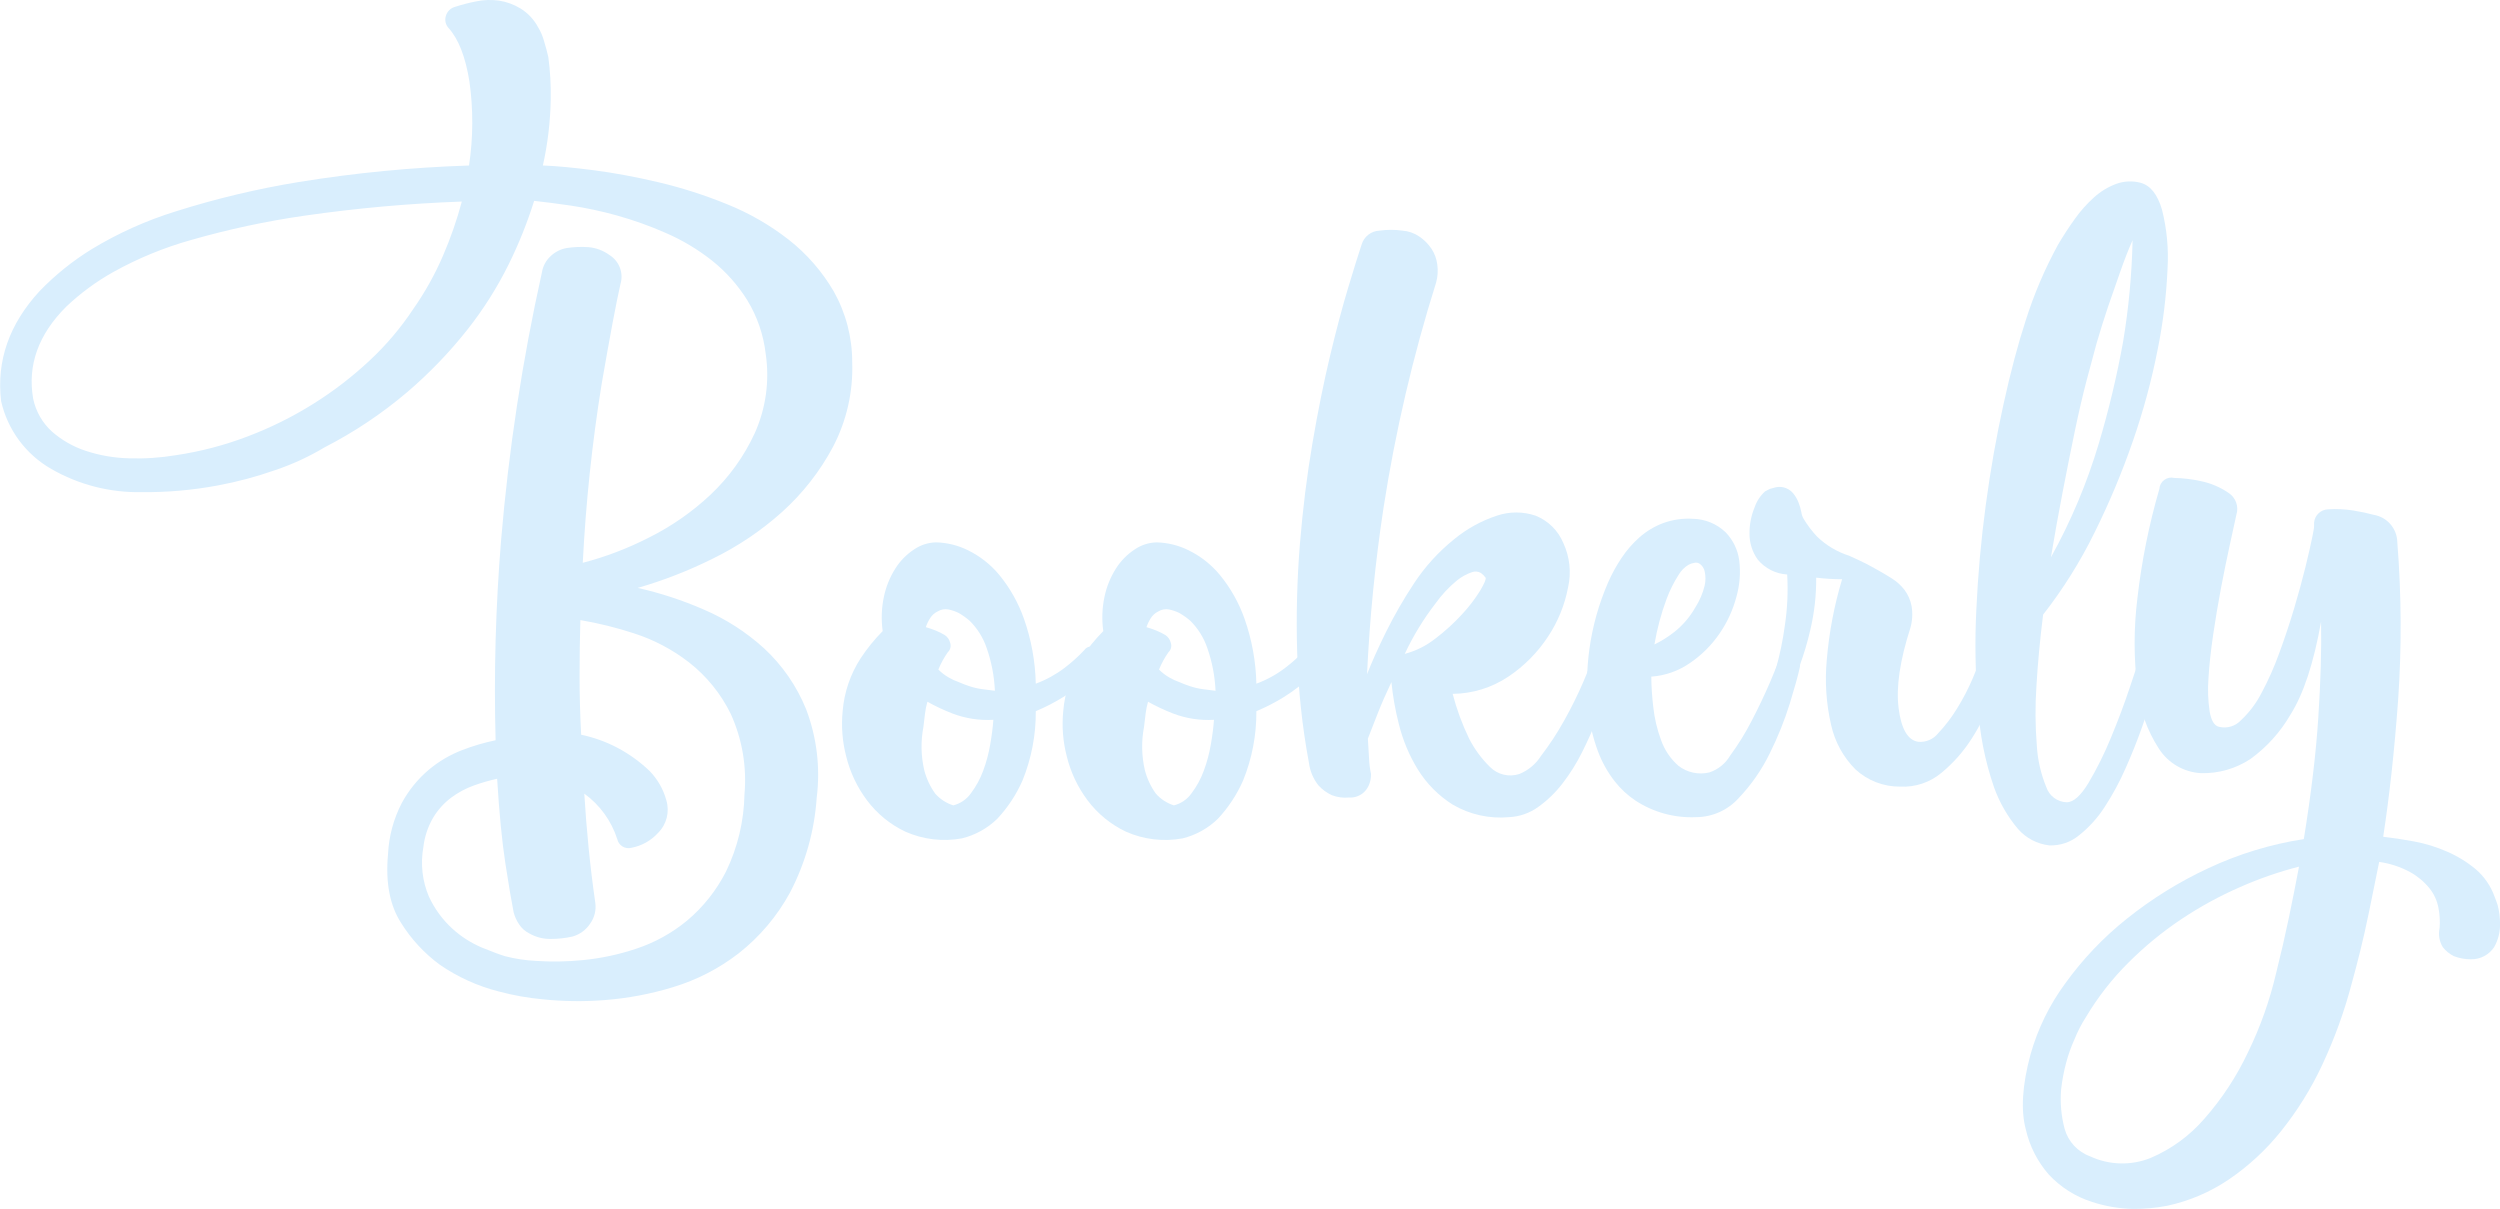
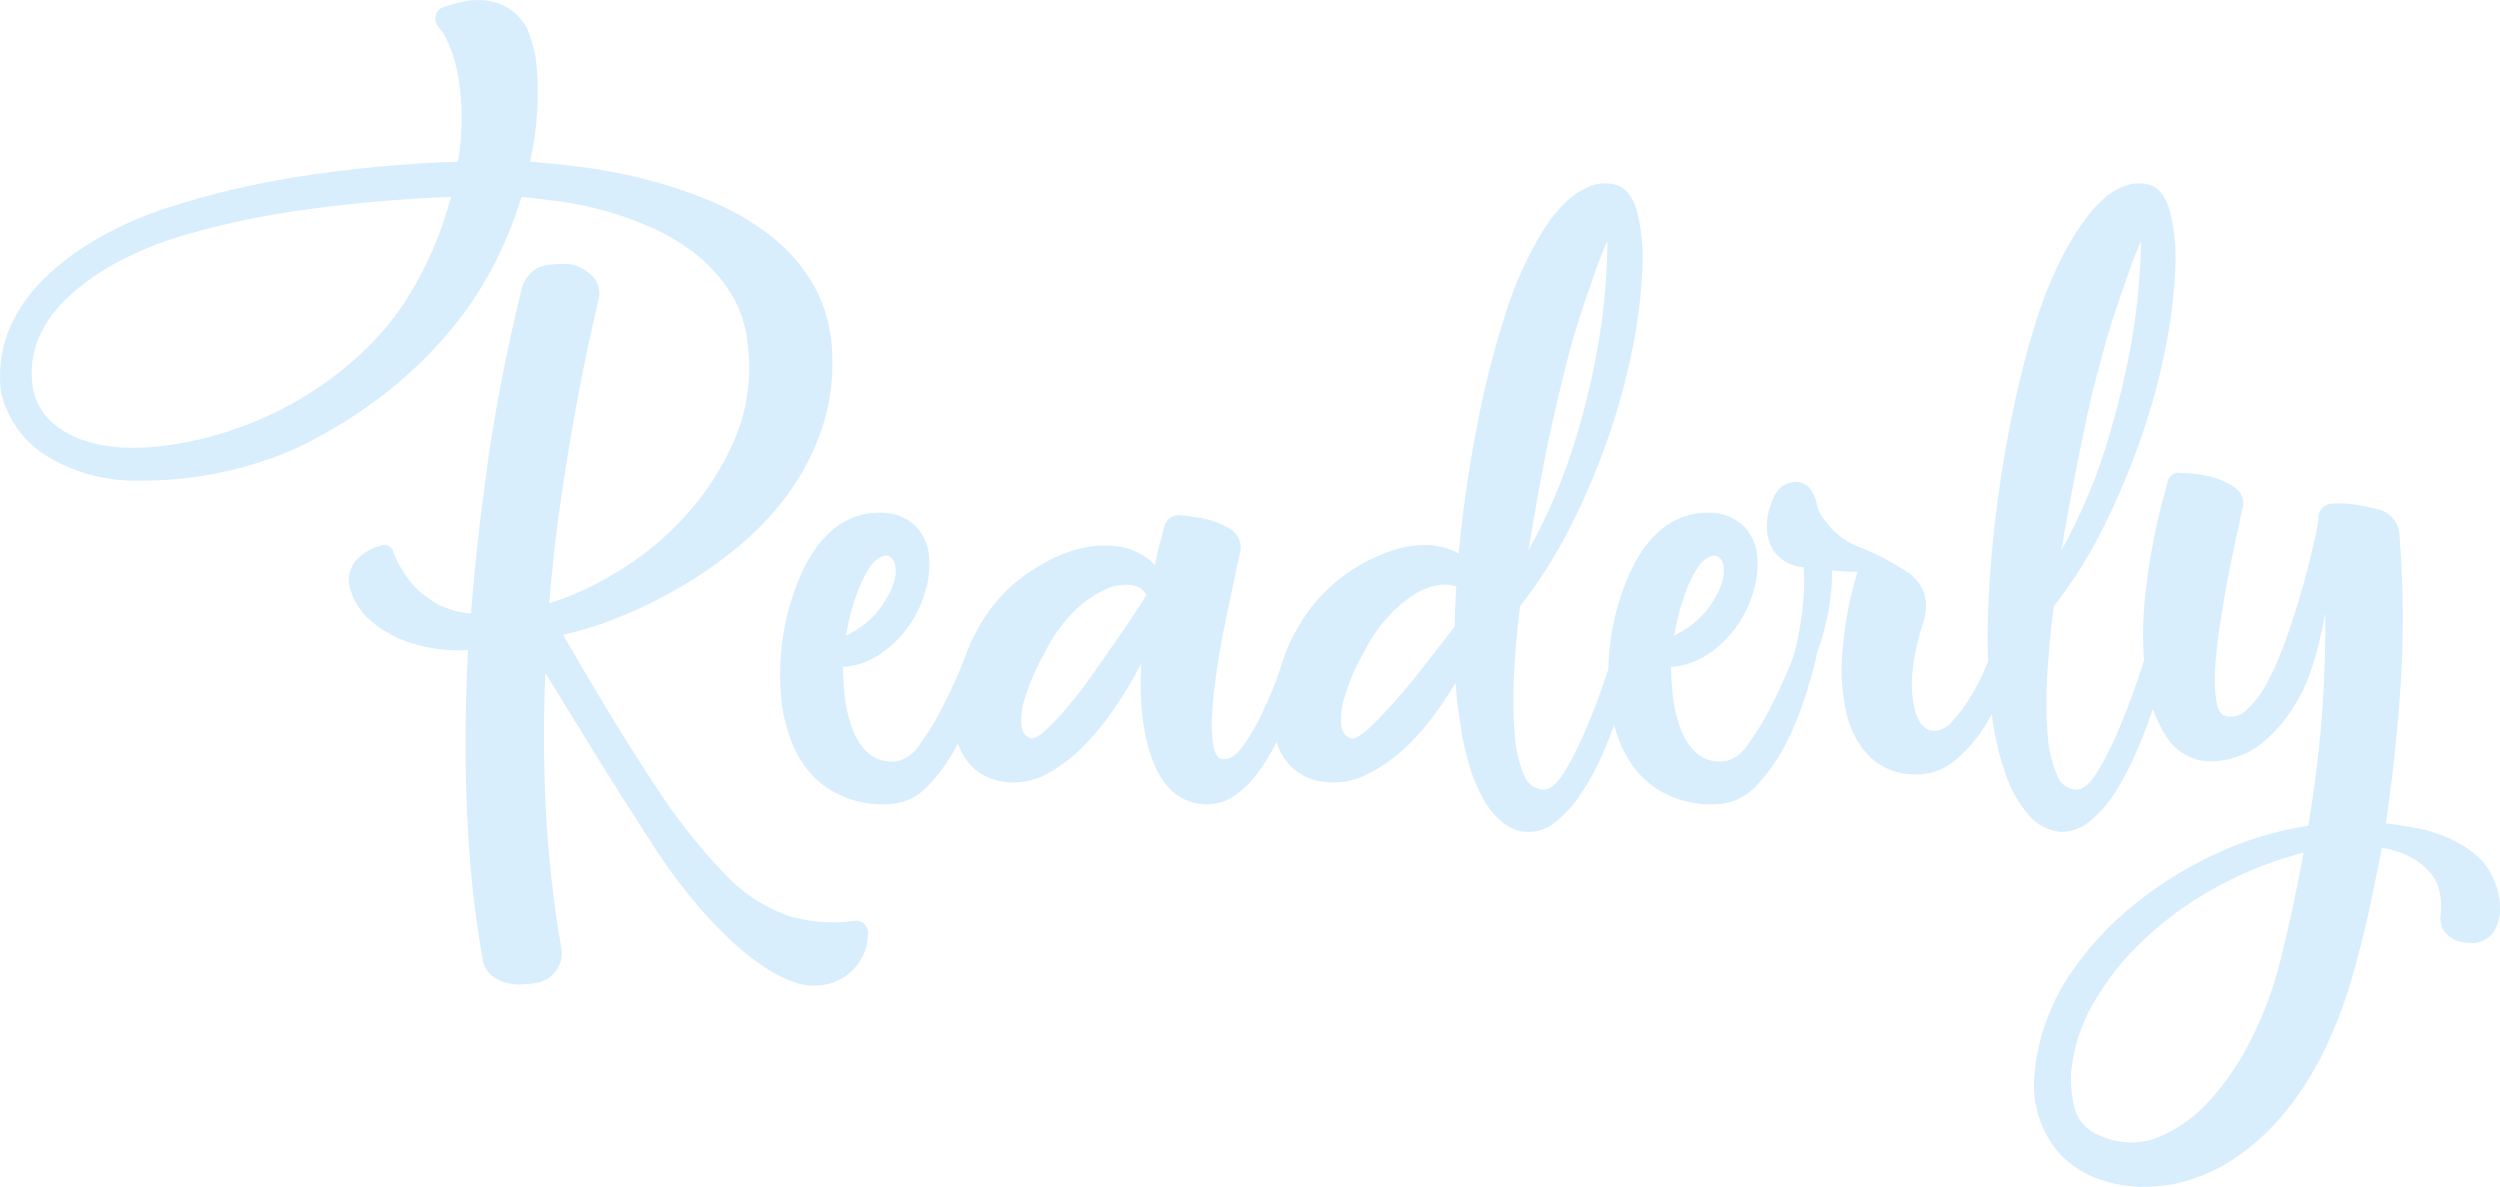
- <svg xmlns="http://www.w3.org/2000/svg" width="313.596" height="151.649" viewBox="0 0 313.596 151.649">
-   <g fill="#d9eefd">
-     <path d="M79.992 73.746a45.9 45.9 0 0 1 8.273 2.709 27.074 27.074 0 0 1 7.583 4.874 21.328 21.328 0 0 1 5.269 7.634 23.094 23.094 0 0 1 1.331 11.08 30.084 30.084 0 0 1-3.349 11.916 24.725 24.725 0 0 1-6.451 7.633 25.479 25.479 0 0 1-8.224 4.235 39.7 39.7 0 0 1-8.617 1.625 42.955 42.955 0 0 1-7.731-.1 32.858 32.858 0 0 1-5.515-.985 22.988 22.988 0 0 1-7.386-3.349 18.93 18.93 0 0 1-4.876-5.269q-2.117-3.3-1.625-8.617a15.5 15.5 0 0 1 1.724-6.4 14.472 14.472 0 0 1 3.4-4.185 14.772 14.772 0 0 1 4.185-2.461 26.9 26.9 0 0 1 4.185-1.231 230.221 230.221 0 0 1 .69-25.114 251.827 251.827 0 0 1 5.122-33.584 3.5 3.5 0 0 1 1.083-2.019 3.893 3.893 0 0 1 2.069-1.033 12.632 12.632 0 0 1 2.708-.1 5.26 5.26 0 0 1 2.611.985 3.205 3.205 0 0 1 1.378 3.644q-.789 3.45-2.363 12.557a205.3 205.3 0 0 0-2.364 22.406 40.671 40.671 0 0 0 8.273-3.152 32.365 32.365 0 0 0 7.781-5.417 24.958 24.958 0 0 0 5.515-7.682 17.858 17.858 0 0 0 1.379-9.947 16.511 16.511 0 0 0-2.315-6.746 19.6 19.6 0 0 0-4.431-4.973 26.126 26.126 0 0 0-5.763-3.447 45.889 45.889 0 0 0-6.2-2.216 48.274 48.274 0 0 0-5.76-1.23q-2.711-.393-4.58-.591a55.526 55.526 0 0 1-3.2 7.977 46.461 46.461 0 0 1-5.17 8.174 55.968 55.968 0 0 1-7.535 7.829 54.408 54.408 0 0 1-10.39 6.943 31.692 31.692 0 0 1-6.2 2.856 48.216 48.216 0 0 1-7.191 1.921 49.4 49.4 0 0 1-9.552.838 21.857 21.857 0 0 1-11.326-2.906 13.139 13.139 0 0 1-6.3-8.519q-.887-7.583 4.825-13.788a33.379 33.379 0 0 1 6.55-5.27 47.3 47.3 0 0 1 10.538-4.737 110.081 110.081 0 0 1 15.462-3.687 166.63 166.63 0 0 1 21.323-2.065 36.566 36.566 0 0 0 .049-10.538q-.738-4.627-2.609-6.7a1.549 1.549 0 0 1-.345-1.527A1.638 1.638 0 0 1 57.063.865a22.337 22.337 0 0 1 2.659-.69 8.412 8.412 0 0 1 2.856-.1 7.348 7.348 0 0 1 2.708.985 6.182 6.182 0 0 1 2.216 2.364 6.8 6.8 0 0 1 .739 1.723q.343 1.132.542 2.019a35.173 35.173 0 0 1 .3 5.317 41.353 41.353 0 0 1-.985 8.274q2.56.1 6.4.6t8.126 1.511a58.206 58.206 0 0 1 8.568 2.745 31.813 31.813 0 0 1 7.732 4.446 22.915 22.915 0 0 1 5.663 6.5 18.067 18.067 0 0 1 2.313 8.913 21.258 21.258 0 0 1-2.413 10.588 29.91 29.91 0 0 1-6.4 8.174 37.908 37.908 0 0 1-8.716 5.86 55.873 55.873 0 0 1-9.379 3.652zM51.825 38.783a37.635 37.635 0 0 0 3.742-6.7 49.328 49.328 0 0 0 2.364-6.8 184.444 184.444 0 0 0-19.747 1.773 106.706 106.706 0 0 0-14.231 3.054 45.081 45.081 0 0 0-9.7 3.988 29.534 29.534 0 0 0-5.958 4.383q-5.221 5.221-4.137 11.523a7.673 7.673 0 0 0 2.364 4.136 12.163 12.163 0 0 0 4.235 2.413 18.634 18.634 0 0 0 5.417.936 29.777 29.777 0 0 0 5.91-.393 42.769 42.769 0 0 0 9.011-2.364 46.751 46.751 0 0 0 8.224-4.087 46.02 46.02 0 0 0 7.042-5.417 35.926 35.926 0 0 0 5.464-6.445zm41.561 60.864a20.082 20.082 0 0 0-1.723-10.1 18.575 18.575 0 0 0-5.22-6.45 22.522 22.522 0 0 0-6.894-3.644 47.11 47.11 0 0 0-6.749-1.67q-.1 3.45-.1 7.042t.2 7.338a17.507 17.507 0 0 1 4.53 1.625 18.051 18.051 0 0 1 4.037 2.906 8.427 8.427 0 0 1 2.118 3.694 4.1 4.1 0 0 1-1.034 4.086 6.013 6.013 0 0 1-3.348 1.872 1.438 1.438 0 0 1-1.773-1.084 11.36 11.36 0 0 0-4.137-5.712q.2 3.347.542 6.8t.838 6.894a3.614 3.614 0 0 1-.641 2.609 3.92 3.92 0 0 1-2.216 1.625 12.259 12.259 0 0 1-2.758.3 5.189 5.189 0 0 1-2.659-.69 3.268 3.268 0 0 1-1.28-1.133 4.842 4.842 0 0 1-.69-1.526q-.395-1.973-1.033-6.106T62.36 97.686a23.564 23.564 0 0 0-2.9.837 10.86 10.86 0 0 0-2.856 1.527 8.766 8.766 0 0 0-2.266 2.511 9.417 9.417 0 0 0-1.23 3.693 10.926 10.926 0 0 0 .689 6.206 12.646 12.646 0 0 0 2.954 4.037 13.049 13.049 0 0 0 3.694 2.364q1.92.786 2.906 1.083a19.351 19.351 0 0 0 3.89.591 35.627 35.627 0 0 0 5.86-.1 30.233 30.233 0 0 0 6.7-1.428 19.789 19.789 0 0 0 6.353-3.5 19.671 19.671 0 0 0 4.925-6.2 23.232 23.232 0 0 0 2.306-9.659zM137.803 81.625a2.655 2.655 0 0 1 .2.985 2.813 2.813 0 0 1-1.083 2.068 21.483 21.483 0 0 1-3.546 2.758 24.438 24.438 0 0 1-3.447 1.773 22.644 22.644 0 0 1-1.674 8.717 17.208 17.208 0 0 1-3.151 4.776 9.646 9.646 0 0 1-4.433 2.462 12.12 12.12 0 0 1-7.091-.837 12.927 12.927 0 0 1-4.825-3.939 15.232 15.232 0 0 1-2.609-5.516 16.165 16.165 0 0 1-.443-5.663 14.342 14.342 0 0 1 2.265-6.647 22.425 22.425 0 0 1 2.757-3.4 12.4 12.4 0 0 1 .148-4.284 10.705 10.705 0 0 1 1.428-3.546 7.892 7.892 0 0 1 2.364-2.413 5.058 5.058 0 0 1 2.758-.886 9.512 9.512 0 0 1 3.989.985 11.858 11.858 0 0 1 3.939 3.1 18.259 18.259 0 0 1 3.1 5.515 26.285 26.285 0 0 1 1.478 8.126 13.975 13.975 0 0 0 3.594-1.969 19.632 19.632 0 0 0 2.512-2.266.951.951 0 0 1 .59-.395 1.03 1.03 0 0 1 1.18.496zm-18.221 19.4a3.866 3.866 0 0 0 2.216-1.527 10.981 10.981 0 0 0 1.527-2.806 18.06 18.06 0 0 0 .885-3.3q.3-1.722.395-3.1a12.372 12.372 0 0 1-5.122-.788 24.99 24.99 0 0 1-3.151-1.478 9.626 9.626 0 0 0-.3 1.478 165.35 165.35 0 0 0-.2 1.674 13.114 13.114 0 0 0 .1 5.417 8.844 8.844 0 0 0 1.379 2.954 5.044 5.044 0 0 0 2.271 1.478zm-1.97-24.326a2.308 2.308 0 0 0-.935.837 5.078 5.078 0 0 0-.543 1.133 11.874 11.874 0 0 1 1.281.443 8.528 8.528 0 0 1 1.083.542 1.6 1.6 0 0 1 .69.985 1.126 1.126 0 0 1-.3 1.182 10.757 10.757 0 0 0-1.181 2.167 6.041 6.041 0 0 0 1.281.985 7.186 7.186 0 0 0 1.28.591q.688.3 1.281.492a8.613 8.613 0 0 0 1.673.393l1.576.2a18.675 18.675 0 0 0-1.033-5.368 8.778 8.778 0 0 0-2.118-3.4 9.008 9.008 0 0 0-1.379-.985 5.372 5.372 0 0 0-1.28-.443 1.9 1.9 0 0 0-1.375.248z" />
-     <path d="M165.477 81.625a2.655 2.655 0 0 1 .2.985 2.813 2.813 0 0 1-1.088 2.07 21.483 21.483 0 0 1-3.545 2.758 24.44 24.44 0 0 1-3.447 1.773 22.646 22.646 0 0 1-1.674 8.717 17.2 17.2 0 0 1-3.151 4.776 9.646 9.646 0 0 1-4.433 2.462 12.12 12.12 0 0 1-7.091-.837 12.926 12.926 0 0 1-4.825-3.939 15.231 15.231 0 0 1-2.609-5.516 16.166 16.166 0 0 1-.443-5.663 14.344 14.344 0 0 1 2.265-6.647 22.426 22.426 0 0 1 2.758-3.4 12.4 12.4 0 0 1 .148-4.284 10.73 10.73 0 0 1 1.428-3.546 7.9 7.9 0 0 1 2.364-2.413 5.06 5.06 0 0 1 2.758-.886 9.512 9.512 0 0 1 3.989.985 11.859 11.859 0 0 1 3.939 3.1 18.281 18.281 0 0 1 3.1 5.515 26.289 26.289 0 0 1 1.477 8.126 13.939 13.939 0 0 0 3.594-1.969 19.631 19.631 0 0 0 2.512-2.266.951.951 0 0 1 .591-.395 1.029 1.029 0 0 1 1.183.494zm-18.221 19.4a3.866 3.866 0 0 0 2.216-1.527 10.983 10.983 0 0 0 1.527-2.806 18.057 18.057 0 0 0 .885-3.3q.3-1.722.395-3.1a12.372 12.372 0 0 1-5.122-.788 25 25 0 0 1-3.151-1.478 9.64 9.64 0 0 0-.3 1.478 165.35 165.35 0 0 0-.2 1.674 13.114 13.114 0 0 0 .1 5.417 8.845 8.845 0 0 0 1.379 2.954 5.051 5.051 0 0 0 2.271 1.478zm-1.967-24.324a2.308 2.308 0 0 0-.935.837 5.071 5.071 0 0 0-.543 1.133 11.885 11.885 0 0 1 1.281.443 8.534 8.534 0 0 1 1.083.542 1.6 1.6 0 0 1 .69.985 1.126 1.126 0 0 1-.3 1.182 10.759 10.759 0 0 0-1.181 2.167 6.043 6.043 0 0 0 1.281.985 7.189 7.189 0 0 0 1.28.591q.688.3 1.281.492a8.616 8.616 0 0 0 1.673.393l1.576.2a18.6 18.6 0 0 0-1.033-5.368 8.779 8.779 0 0 0-2.118-3.4 9.01 9.01 0 0 0-1.379-.985 5.371 5.371 0 0 0-1.28-.443 1.9 1.9 0 0 0-1.376.246z" />
-     <path d="M201.719 81.821a1.855 1.855 0 0 1 .591 1.971q-.2.885-.69 2.609t-1.281 3.742q-.789 2.019-1.871 4.185a23.543 23.543 0 0 1-2.462 3.94 14.435 14.435 0 0 1-3.053 2.954 6.8 6.8 0 0 1-3.644 1.28 11.857 11.857 0 0 1-7.091-1.576 13.771 13.771 0 0 1-4.383-4.431 19.931 19.931 0 0 1-2.363-5.663 35.033 35.033 0 0 1-.935-5.269q-.986 2.067-1.724 3.939t-1.231 3.152q.1 1.379.148 2.461a11.293 11.293 0 0 0 .247 1.969 3.29 3.29 0 0 1-.3 1.478 2.6 2.6 0 0 1-.788.985 2.546 2.546 0 0 1-1.673.493 4.738 4.738 0 0 1-2.167-.3 5.239 5.239 0 0 1-1.674-1.231 5.723 5.723 0 0 1-1.182-2.806 89.567 89.567 0 0 1-1.478-13.887 124.005 124.005 0 0 1 .345-13.591q.54-6.6 1.576-12.656t2.216-10.98q1.182-4.925 2.265-8.519t1.674-5.368a2.443 2.443 0 0 1 2.266-1.773 10.4 10.4 0 0 1 2.856 0 4.327 4.327 0 0 1 2.118.738 5.636 5.636 0 0 1 1.526 1.527 4.68 4.68 0 0 1 .738 2.018 5.6 5.6 0 0 1-.147 2.216 191.855 191.855 0 0 0-6.6 28.266 201.733 201.733 0 0 0-2.068 20.879q.887-2.265 2.364-5.269a57.452 57.452 0 0 1 3.546-6.155 24.084 24.084 0 0 1 5.023-5.516 16.6 16.6 0 0 1 5.367-2.954 7.577 7.577 0 0 1 4.825 0 6.288 6.288 0 0 1 3.5 3.447 8.658 8.658 0 0 1 .59 5.565 16.82 16.82 0 0 1-2.509 6.157 17.678 17.678 0 0 1-4.974 5.023 12.76 12.76 0 0 1-6.993 2.166 30.664 30.664 0 0 0 2.067 5.619 13.766 13.766 0 0 0 2.611 3.546 3.606 3.606 0 0 0 3.694.885 5.8 5.8 0 0 0 2.708-2.265 35.886 35.886 0 0 0 2.906-4.432 51.648 51.648 0 0 0 2.413-4.875q1.035-2.412 1.428-3.6.393-.983 1.183-.393a1.2 1.2 0 0 1 .245.148 1.027 1.027 0 0 0 .245.151zm-25.508.2a10.568 10.568 0 0 0 3.842-1.921 25.124 25.124 0 0 0 3.349-3.053 18.863 18.863 0 0 0 2.265-2.955q.787-1.33.689-1.625a2.542 2.542 0 0 0-.59-.591 1.292 1.292 0 0 0-1.133-.1 6.16 6.16 0 0 0-1.871 1.033 15 15 0 0 0-2.708 2.906 33.769 33.769 0 0 0-3.843 6.304z" />
-     <path d="M225.059 81.821a1.938 1.938 0 0 1 .69 1.971q-.3 1.379-1.231 4.431a42.2 42.2 0 0 1-2.511 6.254 22.243 22.243 0 0 1-3.89 5.613 7.228 7.228 0 0 1-5.366 2.413 12.813 12.813 0 0 1-7.584-2.068 11.085 11.085 0 0 1-2.609-2.413 14.2 14.2 0 0 1-2.118-3.792 21.14 21.14 0 0 1-1.231-5.368 32.97 32.97 0 0 1 .148-7.336 31.929 31.929 0 0 1 2.363-8.469 19.779 19.779 0 0 1 1.674-3.054 13.285 13.285 0 0 1 2.266-2.609 9.566 9.566 0 0 1 2.954-1.773 9.192 9.192 0 0 1 3.742-.543 6.086 6.086 0 0 1 4.087 1.676 6.252 6.252 0 0 1 1.724 3.546 11.543 11.543 0 0 1-.345 4.53 14.789 14.789 0 0 1-2.118 4.629 14.088 14.088 0 0 1-3.694 3.693 9.707 9.707 0 0 1-4.875 1.724 34.951 34.951 0 0 0 .246 3.791 17.323 17.323 0 0 0 .985 4.187 7.7 7.7 0 0 0 2.166 3.2 4.578 4.578 0 0 0 3.89.837 4.755 4.755 0 0 0 2.611-2.118 32.256 32.256 0 0 0 2.708-4.382q1.28-2.462 2.316-4.875t1.428-3.6a.622.622 0 0 1 .443-.492.743.743 0 0 1 .64.1 2.44 2.44 0 0 1 .491.297zm-12.508-11.224a2.3 2.3 0 0 0-.739.245 3.576 3.576 0 0 0-1.231 1.232 16.1 16.1 0 0 0-1.526 3.053 31.313 31.313 0 0 0-1.526 5.712 13.636 13.636 0 0 0 2.511-1.576 10.594 10.594 0 0 0 2.609-3.053 9.074 9.074 0 0 0 1.183-2.758 4.018 4.018 0 0 0 0-1.773 1.563 1.563 0 0 0-.591-.936.82.82 0 0 0-.69-.146z" />
-     <path d="M226.241 65.079a13.38 13.38 0 0 0 1.674 2.216 10.25 10.25 0 0 0 4.038 2.414q.2.1 1.182.542t2.364 1.231c.59.329 1.2.689 1.821 1.083a6.015 6.015 0 0 1 1.576 1.428 4.937 4.937 0 0 1 .886 2.019 6.229 6.229 0 0 1-.148 2.758q-1.971 6.107-1.477 10.045t2.462 4.235a2.867 2.867 0 0 0 2.511-1.083 18.69 18.69 0 0 0 2.363-3.1 27.7 27.7 0 0 0 1.969-3.791q.836-1.97 1.231-3.152.393-.887 1.183-.393a2.159 2.159 0 0 0 .492.3 1.927 1.927 0 0 1 .591 1.971 34.351 34.351 0 0 1-1.181 3.89 24.266 24.266 0 0 1-2.462 4.973 18.229 18.229 0 0 1-3.792 4.284 7.472 7.472 0 0 1-5.17 1.723 8.148 8.148 0 0 1-5.613-2.166 11.33 11.33 0 0 1-3.049-5.574 25.685 25.685 0 0 1-.542-8.174 49.229 49.229 0 0 1 1.921-10.1c-.527 0-1.069-.015-1.626-.05s-1.1-.081-1.625-.147a27.429 27.429 0 0 1-.738 6.55 36.557 36.557 0 0 1-1.33 4.481 2.118 2.118 0 0 1-1.674 1.281h-.591a.794.794 0 0 1-.64-.3.588.588 0 0 1-.05-.689 39.235 39.235 0 0 0 1.084-5.27 30.787 30.787 0 0 0 .3-6.45 5.189 5.189 0 0 1-3.694-1.872 5.54 5.54 0 0 1-1.033-3.249 8.453 8.453 0 0 1 .64-3.3 4.754 4.754 0 0 1 1.33-2.018l.591-.3c.2-.064.443-.13.738-.2a2.3 2.3 0 0 1 .935 0 2.253 2.253 0 0 1 1.231.738 4.308 4.308 0 0 1 .69 1.183 6.765 6.765 0 0 1 .345 1.181 2.211 2.211 0 0 0 .287.852z" />
-     <path d="M270.264 81.822a1.855 1.855 0 0 1 .591 1.971q-.2.885-.738 2.9t-1.428 4.53q-.887 2.512-2.069 5.171a33.631 33.631 0 0 1-2.609 4.825 14.7 14.7 0 0 1-3.2 3.546 5.537 5.537 0 0 1-3.743 1.28 6.141 6.141 0 0 1-3.939-2.068 16.932 16.932 0 0 1-3-5.22 37.81 37.81 0 0 1-2.019-10.34 88.942 88.942 0 0 1-.2-11.966q.3-6.548 1.181-13.1t2.217-12.606q1.328-6.058 2.806-10.588a53.144 53.144 0 0 1 4.037-9.454q.985-1.674 2.118-3.25a16.33 16.33 0 0 1 2.414-2.708 8.654 8.654 0 0 1 2.758-1.674 5.1 5.1 0 0 1 3.053-.148q1.87.494 2.709 3.4a24.432 24.432 0 0 1 .69 7.387 65.233 65.233 0 0 1-1.232 10.1 84.62 84.62 0 0 1-3.1 11.473 97.513 97.513 0 0 1-4.826 11.523 58.76 58.76 0 0 1-6.45 10.292q-.592 4.728-.838 8.962a50.753 50.753 0 0 0 .05 7.485 16.032 16.032 0 0 0 1.181 5.171 2.786 2.786 0 0 0 2.561 1.92q1.278 0 2.758-2.461a43.459 43.459 0 0 0 2.807-5.663q1.328-3.2 2.363-6.3t1.428-4.285q.393-.983 1.183-.393a1.174 1.174 0 0 1 .245.148 1.053 1.053 0 0 0 .241.14zm-7.288-38.7q-.494 1.772-1.231 4.579t-1.478 6.353q-.738 3.546-1.526 7.633t-1.477 8.224a71.347 71.347 0 0 0 6.007-14.281 117.76 117.76 0 0 0 3.054-12.8 88.993 88.993 0 0 0 1.182-12.7q-.789 1.772-1.576 4.037t-1.477 4.234q-.791 2.352-1.478 4.716z" />
-     <path d="M312.908 112.452q.2.491.393 1.083a9.329 9.329 0 0 1 .3 2.462 5.687 5.687 0 0 1-.738 2.806 3.409 3.409 0 0 1-2.9 1.527 5.807 5.807 0 0 1-2.166-.395 4.093 4.093 0 0 1-1.379-1.133 3.253 3.253 0 0 1-.395-2.413 9.554 9.554 0 0 0-.147-2.511 5.607 5.607 0 0 0-1.133-2.462 8.3 8.3 0 0 0-2.414-2.019 11.5 11.5 0 0 0-3.889-1.28q-.69 3.445-1.28 6.3t-1.084 4.825q-.59 2.364-1.083 4.137a59.966 59.966 0 0 1-3.694 10.192 41.053 41.053 0 0 1-5.17 8.323 29.983 29.983 0 0 1-6.549 6.057 22.076 22.076 0 0 1-7.731 3.3 21.926 21.926 0 0 1-4.284.393 17.623 17.623 0 0 1-5.171-.886 12.618 12.618 0 0 1-5.416-3.446 12.939 12.939 0 0 1-2.857-5.615q-.983-3.644.591-9.454a27.668 27.668 0 0 1 4.334-8.864 40.952 40.952 0 0 1 7.731-8.126 50.237 50.237 0 0 1 10.242-6.352 43.964 43.964 0 0 1 11.966-3.645q1.379-8.471 1.821-15.265t.346-12.015q-1.381 7.782-3.842 11.67a18.023 18.023 0 0 1-5.022 5.565 10.778 10.778 0 0 1-6.2 1.773 6.708 6.708 0 0 1-5.269-3.053 17.385 17.385 0 0 1-2.709-7.633 45.72 45.72 0 0 1 0-11.228 82.734 82.734 0 0 1 2.758-13.739 1.509 1.509 0 0 1 1.871-1.378 16.93 16.93 0 0 1 3.3.393 9.478 9.478 0 0 1 3.5 1.478 2.4 2.4 0 0 1 .985 2.758q-.3 1.381-.838 3.841t-1.083 5.318q-.542 2.858-.985 5.86t-.591 5.466a18.7 18.7 0 0 0 .148 4.185q.295 1.724 1.183 1.921a2.847 2.847 0 0 0 2.758-.838 12.594 12.594 0 0 0 2.561-3.4 37.555 37.555 0 0 0 2.215-4.973q1.033-2.807 1.872-5.615t1.428-5.219q.59-2.412.886-3.89c.064-.328.114-.591.147-.788a3.036 3.036 0 0 0 .049-.492v-.395a1.819 1.819 0 0 1 1.774-1.674 14.235 14.235 0 0 1 3.151.148c.986.165 1.838.345 2.562.542a3.548 3.548 0 0 1 2.954 3.447 133.474 133.474 0 0 1 .1 19.8q-.69 9.455-1.871 17.136 1.774.2 3.89.591a18.783 18.783 0 0 1 4.137 1.28 14.714 14.714 0 0 1 3.6 2.216 8.167 8.167 0 0 1 2.337 3.403zm-50.721 32.6a9.545 9.545 0 0 0 7.584.2 18.471 18.471 0 0 0 6.746-4.924 35.506 35.506 0 0 0 5.465-8.322 47.171 47.171 0 0 0 3.546-10q.887-3.544 1.576-6.845t1.281-6.452a47.239 47.239 0 0 0-7.387 2.561 47.545 47.545 0 0 0-7.386 4.038 43.609 43.609 0 0 0-6.648 5.465 34.387 34.387 0 0 0-5.269 6.746 16.792 16.792 0 0 0-1.478 2.856 18.8 18.8 0 0 0-1.035 2.906 22.393 22.393 0 0 0-.64 3.4 14.509 14.509 0 0 0 .443 4.924 5.14 5.14 0 0 0 3.202 3.445z" />
+ <svg xmlns="http://www.w3.org/2000/svg" width="315.176" height="149.633" viewBox="0 0 315.176 149.633">
+   <g data-name="Group 325" fill="#d9eefd">
+     <path data-name="Path 697" d="M54.256 75.58a6.992 6.992 0 0 0 1.256.774q.675.29 1.6.579a9.938 9.938 0 0 0 2.271.387q.677-8.893 2.127-19.142t4.253-21.752a4.178 4.178 0 0 1 1.113-1.981 3.566 3.566 0 0 1 1.981-1.015 14.933 14.933 0 0 1 2.659-.145 4.469 4.469 0 0 1 2.561 1.015 3.146 3.146 0 0 1 1.354 3.577q-.387 1.645-1.161 5.172t-1.69 8.508q-.921 4.98-1.838 11.215t-1.5 13.293a38.713 38.713 0 0 0 8.555-3.964 38.277 38.277 0 0 0 8.555-7.008 34.569 34.569 0 0 0 6.236-9.62 23.184 23.184 0 0 0 1.691-11.89 15 15 0 0 0-2.174-6.671 19.526 19.526 0 0 0-4.35-4.833 26.033 26.033 0 0 0-5.607-3.385 41.926 41.926 0 0 0-6.092-2.174 42.7 42.7 0 0 0-5.751-1.161q-2.708-.337-4.546-.532a55.677 55.677 0 0 1-3.093 7.782 44.271 44.271 0 0 1-5.026 7.976 53.575 53.575 0 0 1-7.443 7.685 58.521 58.521 0 0 1-10.249 6.912 35.273 35.273 0 0 1-6.091 2.708 47.4 47.4 0 0 1-7.056 1.884 48.507 48.507 0 0 1-9.378.822 21.456 21.456 0 0 1-11.118-2.852 12.9 12.9 0 0 1-6.188-8.362q-.869-7.443 4.739-13.534a32.755 32.755 0 0 1 6.428-5.173 46.392 46.392 0 0 1 10.345-4.65 107.714 107.714 0 0 1 15.178-3.62 163.749 163.749 0 0 1 20.93-2.026 32.937 32.937 0 0 0 .1-10.344q-.776-4.542-2.514-6.573a1.621 1.621 0 0 1-.386-1.5A1.486 1.486 0 0 1 55.999.851 21.94 21.94 0 0 1 58.61.174a8.509 8.509 0 0 1 2.851-.1 6.846 6.846 0 0 1 2.66.967 7.021 7.021 0 0 1 2.222 2.321 11.577 11.577 0 0 1 .63 1.691q.337 1.111.531 1.982a34.4 34.4 0 0 1 .29 5.221 40.513 40.513 0 0 1-.967 8.12q2.514.2 6.236.643a65.64 65.64 0 0 1 7.926 1.482 59.793 59.793 0 0 1 8.363 2.744 33.48 33.48 0 0 1 7.589 4.316 21.561 21.561 0 0 1 5.608 6.331 18.5 18.5 0 0 1 2.367 8.75 25.92 25.92 0 0 1-1.353 9.571 30.523 30.523 0 0 1-4.254 8.12 37.02 37.02 0 0 1-6.284 6.622 53.866 53.866 0 0 1-7.444 5.172 59.091 59.091 0 0 1-7.637 3.722 43.208 43.208 0 0 1-6.961 2.175q6.573 11.409 11.407 18.707a74.334 74.334 0 0 0 8.894 11.359 20.646 20.646 0 0 0 7.927 5.318 19.463 19.463 0 0 0 8.507.676 1.365 1.365 0 0 1 1.161.339 1.728 1.728 0 0 1 .58 1.015 9.238 9.238 0 0 1-.242 1.884 5.809 5.809 0 0 1-1.016 2.175 6.54 6.54 0 0 1-3.48 2.466 7.425 7.425 0 0 1-4.349-.049 16.438 16.438 0 0 1-3.529-1.691 30.546 30.546 0 0 1-4.35-3.335 53.721 53.721 0 0 1-5.124-5.415 74.636 74.636 0 0 1-5.751-8.024q-2.9-4.447-6.044-9.522t-6.814-11.07q-.387 8.316.048 17.112a145.04 145.04 0 0 0 1.982 17.691 3.669 3.669 0 0 1-.58 2.563 3.651 3.651 0 0 1-2.128 1.595 13.134 13.134 0 0 1-2.755.29 5.536 5.536 0 0 1-2.659-.676 3.319 3.319 0 0 1-1.837-2.611q-.29-1.546-.772-4.882t-.87-8.265q-.389-4.931-.484-11.408t.29-14.309a19.8 19.8 0 0 1-7.106-.87 14.312 14.312 0 0 1-5.656-3.286 8.486 8.486 0 0 1-2.03-3.384 3.833 3.833 0 0 1 .677-3.771 6.335 6.335 0 0 1 3.094-1.837 1.164 1.164 0 0 1 1.643.87 13.8 13.8 0 0 0 1.838 3.287 10.789 10.789 0 0 0 2.801 2.614zM50.97 38.166a44.665 44.665 0 0 0 3.576-6.67 48.379 48.379 0 0 0 2.321-6.671 182.689 182.689 0 0 0-19.335 1.74 104.449 104.449 0 0 0-14.018 3 43.032 43.032 0 0 0-9.474 3.915 29.352 29.352 0 0 0-5.8 4.3q-5.128 5.124-4.061 11.311a7.654 7.654 0 0 0 2.272 4.06 11.393 11.393 0 0 0 4.109 2.368 18.268 18.268 0 0 0 5.317.919 29.152 29.152 0 0 0 5.8-.386 43.922 43.922 0 0 0 8.845-2.273 45.075 45.075 0 0 0 8.122-3.963 44.046 44.046 0 0 0 6.961-5.317 35.236 35.236 0 0 0 5.365-6.332z" />
+     <path data-name="Path 698" d="M123.861 81.09a1.9 1.9 0 0 1 .676 1.934q-.29 1.354-1.208 4.349a41.565 41.565 0 0 1-2.467 6.139 21.8 21.8 0 0 1-3.818 5.51 7.1 7.1 0 0 1-5.268 2.368 12.578 12.578 0 0 1-7.445-2.03 10.882 10.882 0 0 1-2.562-2.368 13.967 13.967 0 0 1-2.078-3.722 20.84 20.84 0 0 1-1.21-5.269 32.436 32.436 0 0 1 .146-7.2 31.221 31.221 0 0 1 2.321-8.314 19.309 19.309 0 0 1 1.642-3 13.042 13.042 0 0 1 2.224-2.561 9.4 9.4 0 0 1 2.9-1.74 9.023 9.023 0 0 1 3.673-.533 5.974 5.974 0 0 1 4.012 1.645 6.13 6.13 0 0 1 1.693 3.48 11.31 11.31 0 0 1-.34 4.447 14.464 14.464 0 0 1-2.076 4.549 13.829 13.829 0 0 1-3.626 3.625 9.529 9.529 0 0 1-4.786 1.692 34.314 34.314 0 0 0 .242 3.721 16.907 16.907 0 0 0 .968 4.11 7.545 7.545 0 0 0 2.125 3.142 4.5 4.5 0 0 0 3.819.821 4.662 4.662 0 0 0 2.561-2.079 31.793 31.793 0 0 0 2.66-4.3q1.255-2.417 2.271-4.785t1.4-3.529a.612.612 0 0 1 .435-.483.729.729 0 0 1 .628.1 2.449 2.449 0 0 1 .488.281zm-12.278-11.016a2.266 2.266 0 0 0-.726.241 3.513 3.513 0 0 0-1.209 1.21 15.748 15.748 0 0 0-1.5 3 30.637 30.637 0 0 0-1.5 5.607 13.347 13.347 0 0 0 2.465-1.547 10.4 10.4 0 0 0 2.563-3 8.924 8.924 0 0 0 1.16-2.707 3.942 3.942 0 0 0 0-1.74 1.538 1.538 0 0 0-.579-.919.808.808 0 0 0-.674-.145z" />
+     <path data-name="Path 699" d="M164.077 81.09a1.821 1.821 0 0 1 .58 1.934q-.2.869-.676 2.609t-1.257 3.819a43.065 43.065 0 0 1-1.837 4.206 25.014 25.014 0 0 1-2.418 3.915 11.918 11.918 0 0 1-3 2.851 5.9 5.9 0 0 1-3.577.967q-4.351-.194-6.381-5.026T143.867 83.7a57.74 57.74 0 0 1-3.044 5.124 35.334 35.334 0 0 1-3.965 4.979 19.882 19.882 0 0 1-4.688 3.673 8.62 8.62 0 0 1-5.219 1.112 6.974 6.974 0 0 1-4.251-1.79 7.8 7.8 0 0 1-2.126-3.673 12.312 12.312 0 0 1-.242-4.787 26.794 26.794 0 0 1 1.256-5.268 24.047 24.047 0 0 1 2.417-5.027 18.913 18.913 0 0 1 3.335-4.012 23.035 23.035 0 0 1 4.545-3.191 17.7 17.7 0 0 1 4.978-1.836 11.732 11.732 0 0 1 4.739 0 7.922 7.922 0 0 1 4.011 2.223 18.726 18.726 0 0 1 .532-2.417q.338-1.159.629-2.417a1.894 1.894 0 0 1 1.932-1.449 25.818 25.818 0 0 1 3.241.483 9.313 9.313 0 0 1 3.43 1.451 2.989 2.989 0 0 1 .871 1.209 2.389 2.389 0 0 1 .1 1.5q-.289 1.356-.82 3.819t-1.113 5.317q-.579 2.853-1.014 5.8t-.58 5.414a17.648 17.648 0 0 0 .145 4.06q.29 1.6 1.16 1.692 1.255.194 2.561-1.595a25.883 25.883 0 0 0 2.466-4.254q1.16-2.465 2.078-4.98t1.306-3.673a.611.611 0 0 1 .435-.483.729.729 0 0 1 .628.1 2.4 2.4 0 0 1 .477.286zm-34.126 11.988q.675.1 1.934-1.063a33.809 33.809 0 0 0 2.8-3q1.544-1.836 3.141-4.108t3-4.3q1.4-2.029 2.416-3.576t1.3-2.03a2.518 2.518 0 0 0-2.03-1.257 6.146 6.146 0 0 0-3.286.628 13.985 13.985 0 0 0-3.819 2.707 18.844 18.844 0 0 0-3.625 5.075 28.907 28.907 0 0 0-2.659 6.139 8.516 8.516 0 0 0-.339 3.238 1.7 1.7 0 0 0 1.166 1.547z" />
+     <path data-name="Path 700" d="M184.861 95.108a28.421 28.421 0 0 1-.629-3q-.243-1.546-.435-2.9-.194-1.546-.29-3.094-1.354 2.225-3.094 4.544a26.332 26.332 0 0 1-3.866 4.157 19.6 19.6 0 0 1-4.495 2.949 8.906 8.906 0 0 1-4.882.821 6.975 6.975 0 0 1-4.255-1.788 7.483 7.483 0 0 1-2.079-3.673 13.792 13.792 0 0 1-.242-4.787 24.432 24.432 0 0 1 1.21-5.268 22.707 22.707 0 0 1 2.466-5.024 20.029 20.029 0 0 1 3.384-4.012 20 20 0 0 1 3.868-2.851 21.786 21.786 0 0 1 4.3-1.886 12.345 12.345 0 0 1 4.253-.58 8.592 8.592 0 0 1 3.82 1.064 162.06 162.06 0 0 1 2.321-16.1 115.008 115.008 0 0 1 3.383-13.487 47.894 47.894 0 0 1 3.866-9.28 27.617 27.617 0 0 1 1.982-3.191 14.891 14.891 0 0 1 2.417-2.658 9.077 9.077 0 0 1 2.756-1.644 5.006 5.006 0 0 1 3-.145q1.932.485 2.756 3.335a23.914 23.914 0 0 1 .677 7.251 64.158 64.158 0 0 1-1.209 9.909 82.907 82.907 0 0 1-3.046 11.262 90.861 90.861 0 0 1-4.784 11.311 59.987 59.987 0 0 1-6.38 10.1q-.583 4.641-.774 8.8a54.078 54.078 0 0 0 .1 7.347 15.763 15.763 0 0 0 1.161 5.076 2.734 2.734 0 0 0 2.514 1.884q1.255 0 2.707-2.416a42.673 42.673 0 0 0 2.756-5.559q1.305-3.141 2.32-6.187t1.4-4.206q.386-.871 1.161-.386a2.122 2.122 0 0 0 .483.29 1.891 1.891 0 0 1 .58 1.934q-.2.869-.726 2.851t-1.4 4.447q-.871 2.465-2.03 5.076a30.122 30.122 0 0 1-2.61 4.737 15.862 15.862 0 0 1-3.143 3.48 5.258 5.258 0 0 1-3.625 1.256 4.608 4.608 0 0 1-2.9-1.063 9.645 9.645 0 0 1-2.515-2.9 21.4 21.4 0 0 1-2.232-5.796zm-14.6-2.03q.771.2 2.415-1.353t3.578-3.771q1.931-2.223 3.866-4.737t3.288-4.254c0-.838.014-1.659.048-2.466s.079-1.658.144-2.561a4.8 4.8 0 0 0-2.465-.145 8.319 8.319 0 0 0-3 1.257 16.126 16.126 0 0 0-3.19 2.756 20.012 20.012 0 0 0-2.949 4.349 26.665 26.665 0 0 0-2.61 6.139 8.954 8.954 0 0 0-.291 3.238 1.9 1.9 0 0 0 1.169 1.548zm27.937-49.981q-.483 1.74-1.159 4.495t-1.452 6.236q-.773 3.481-1.5 7.492t-1.4 8.073a72.269 72.269 0 0 0 5.946-14.018 96.245 96.245 0 0 0 2.949-12.567 78.4 78.4 0 0 0 1.063-12.471q-.775 1.74-1.547 3.963t-1.451 4.156q-.769 2.321-1.446 4.642z" />
+     <path data-name="Path 701" d="M228.267 81.09a1.9 1.9 0 0 1 .676 1.934q-.288 1.354-1.208 4.349a41.439 41.439 0 0 1-2.465 6.139 21.806 21.806 0 0 1-3.819 5.51 7.1 7.1 0 0 1-5.268 2.368 12.575 12.575 0 0 1-7.445-2.03 10.879 10.879 0 0 1-2.561-2.368 13.937 13.937 0 0 1-2.079-3.722 20.8 20.8 0 0 1-1.209-5.269 32.363 32.363 0 0 1 .145-7.2 31.3 31.3 0 0 1 2.319-8.314 19.327 19.327 0 0 1 1.644-3 13 13 0 0 1 2.224-2.561 9.383 9.383 0 0 1 2.9-1.74 9.015 9.015 0 0 1 3.672-.533 5.972 5.972 0 0 1 4.012 1.645 6.129 6.129 0 0 1 1.691 3.48 11.309 11.309 0 0 1-.337 4.447 14.538 14.538 0 0 1-2.078 4.544 13.861 13.861 0 0 1-3.626 3.625 9.536 9.536 0 0 1-4.786 1.692 34.283 34.283 0 0 0 .242 3.721 16.952 16.952 0 0 0 .968 4.11 7.546 7.546 0 0 0 2.125 3.142 4.494 4.494 0 0 0 3.819.821 4.671 4.671 0 0 0 2.563-2.079 31.888 31.888 0 0 0 2.658-4.3q1.255-2.417 2.273-4.785t1.4-3.529a.609.609 0 0 1 .434-.483.731.731 0 0 1 .629.1 2.432 2.432 0 0 1 .487.286zM215.99 70.07a2.249 2.249 0 0 0-.726.241 3.512 3.512 0 0 0-1.208 1.21 15.8 15.8 0 0 0-1.5 3 30.552 30.552 0 0 0-1.5 5.607 13.424 13.424 0 0 0 2.465-1.547 10.4 10.4 0 0 0 2.561-3 8.908 8.908 0 0 0 1.161-2.707 3.946 3.946 0 0 0 0-1.74 1.54 1.54 0 0 0-.58-.919.805.805 0 0 0-.673-.141z" />
+     <path data-name="Path 702" d="M229.426 64.655a13.134 13.134 0 0 0 1.644 2.175 10.063 10.063 0 0 0 3.964 2.369q.192.1 1.16.532t2.321 1.209c.58.323 1.175.676 1.788 1.063a5.886 5.886 0 0 1 1.547 1.4 4.861 4.861 0 0 1 .87 1.982 6.147 6.147 0 0 1-.145 2.707q-1.937 6-1.449 9.861t2.416 4.157a2.816 2.816 0 0 0 2.466-1.063 18.4 18.4 0 0 0 2.32-3.046 27.29 27.29 0 0 0 1.932-3.721q.82-1.933 1.209-3.094.386-.871 1.16-.386a2.139 2.139 0 0 0 .484.29 1.891 1.891 0 0 1 .58 1.934 33.7 33.7 0 0 1-1.16 3.819 23.82 23.82 0 0 1-2.417 4.882 17.879 17.879 0 0 1-3.723 4.205 7.332 7.332 0 0 1-5.074 1.691 8 8 0 0 1-5.51-2.126 11.122 11.122 0 0 1-3-5.462 25.213 25.213 0 0 1-.532-8.024 48.317 48.317 0 0 1 1.886-9.909c-.518 0-1.049-.015-1.6-.049s-1.081-.079-1.595-.144a26.93 26.93 0 0 1-.725 6.429 35.647 35.647 0 0 1-1.306 4.4 2.076 2.076 0 0 1-1.643 1.257h-.579a.78.78 0 0 1-.629-.291.577.577 0 0 1-.049-.676 38.346 38.346 0 0 0 1.063-5.173 30.067 30.067 0 0 0 .291-6.331 5.094 5.094 0 0 1-3.626-1.838 5.448 5.448 0 0 1-1.015-3.19 8.3 8.3 0 0 1 .629-3.239 4.657 4.657 0 0 1 1.305-1.981l.58-.291c.193-.063.435-.128.725-.193a2.253 2.253 0 0 1 .918 0 2.211 2.211 0 0 1 1.209.725 4.285 4.285 0 0 1 .678 1.161 6.629 6.629 0 0 1 .336 1.16 2.187 2.187 0 0 0 .296.819z" />
+     <path data-name="Path 703" d="M272.64 81.09a1.821 1.821 0 0 1 .579 1.934q-.2.869-.725 2.851t-1.4 4.447q-.87 2.465-2.03 5.076a33.116 33.116 0 0 1-2.561 4.737 14.454 14.454 0 0 1-3.143 3.48 5.434 5.434 0 0 1-3.675 1.256 6.032 6.032 0 0 1-3.866-2.03 16.577 16.577 0 0 1-2.948-5.124 37.113 37.113 0 0 1-1.983-10.15 87.479 87.479 0 0 1-.193-11.746q.29-6.428 1.161-12.858t2.174-12.374q1.307-5.946 2.756-10.393a52.221 52.221 0 0 1 3.964-9.28q.967-1.644 2.078-3.191a15.934 15.934 0 0 1 2.368-2.658 8.508 8.508 0 0 1 2.707-1.644 5.01 5.01 0 0 1 3-.145q1.834.485 2.657 3.335a23.942 23.942 0 0 1 .678 7.251 63.736 63.736 0 0 1-1.21 9.909 83.05 83.05 0 0 1-3.044 11.262 95.353 95.353 0 0 1-4.738 11.311 57.559 57.559 0 0 1-6.333 10.1q-.578 4.641-.82 8.8a49.8 49.8 0 0 0 .048 7.347 15.734 15.734 0 0 0 1.161 5.076 2.734 2.734 0 0 0 2.513 1.884q1.256 0 2.707-2.416a42.4 42.4 0 0 0 2.756-5.559q1.3-3.141 2.321-6.187t1.4-4.206q.386-.965 1.161-.386a1.2 1.2 0 0 1 .242.145 1.01 1.01 0 0 0 .238.146zm-7.154-37.993q-.487 1.74-1.21 4.495t-1.449 6.236q-.724 3.481-1.5 7.492t-1.45 8.073a70.042 70.042 0 0 0 5.9-14.018 115.564 115.564 0 0 0 3-12.567 87.386 87.386 0 0 0 1.161-12.471q-.776 1.74-1.547 3.963t-1.45 4.156q-.782 2.321-1.455 4.642z" />
+     <path data-name="Path 704" d="M314.499 111.157c.129.321.256.676.386 1.063a9.162 9.162 0 0 1 .291 2.417 5.585 5.585 0 0 1-.726 2.755 3.346 3.346 0 0 1-2.851 1.5 5.7 5.7 0 0 1-2.126-.387 4.017 4.017 0 0 1-1.354-1.112 3.187 3.187 0 0 1-.387-2.368 9.414 9.414 0 0 0-.144-2.465 5.5 5.5 0 0 0-1.113-2.417 8.128 8.128 0 0 0-2.367-1.982 11.3 11.3 0 0 0-3.82-1.256q-.677 3.382-1.256 6.187t-1.064 4.737q-.578 2.321-1.062 4.061a59.047 59.047 0 0 1-3.626 10 40.243 40.243 0 0 1-5.076 8.17 29.4 29.4 0 0 1-6.428 5.945 21.675 21.675 0 0 1-7.588 3.238 21.553 21.553 0 0 1-4.206.386 17.288 17.288 0 0 1-5.075-.87 12.394 12.394 0 0 1-5.318-3.383 12.714 12.714 0 0 1-2.8-5.511q-.963-3.577.58-9.28a27.159 27.159 0 0 1 4.254-8.7 40.163 40.163 0 0 1 7.589-7.976 49.279 49.279 0 0 1 10.054-6.235 43.168 43.168 0 0 1 11.746-3.578q1.352-8.316 1.789-14.985t.337-11.794q-1.354 7.639-3.769 11.455a17.706 17.706 0 0 1-4.931 5.462 10.579 10.579 0 0 1-6.091 1.74 6.588 6.588 0 0 1-5.172-3 17.064 17.064 0 0 1-2.659-7.492 44.878 44.878 0 0 1 0-11.021 81.186 81.186 0 0 1 2.707-13.486 1.481 1.481 0 0 1 1.835-1.353 16.639 16.639 0 0 1 3.241.386 9.306 9.306 0 0 1 3.431 1.451 2.359 2.359 0 0 1 .967 2.707q-.29 1.356-.821 3.77t-1.064 5.22q-.532 2.806-.967 5.752t-.581 5.366a18.227 18.227 0 0 0 .146 4.108q.291 1.692 1.16 1.886a2.8 2.8 0 0 0 2.708-.822 12.359 12.359 0 0 0 2.514-3.335 36.58 36.58 0 0 0 2.174-4.882q1.015-2.755 1.837-5.511t1.4-5.123q.579-2.368.869-3.819c.064-.322.112-.58.146-.774a3.1 3.1 0 0 0 .048-.483v-.387a1.784 1.784 0 0 1 1.74-1.644 13.986 13.986 0 0 1 3.094.145q1.448.242 2.512.532a3.482 3.482 0 0 1 2.9 3.384 130.7 130.7 0 0 1 .1 19.432q-.677 9.281-1.837 16.821 1.741.192 3.819.58a18.472 18.472 0 0 1 4.061 1.256 14.454 14.454 0 0 1 3.528 2.175 8.028 8.028 0 0 1 2.316 3.344zm-49.788 32a9.366 9.366 0 0 0 7.443.193 18.124 18.124 0 0 0 6.623-4.833 34.888 34.888 0 0 0 5.365-8.169 46.309 46.309 0 0 0 3.48-9.813q.869-3.479 1.547-6.719t1.257-6.333a46.361 46.361 0 0 0-7.25 2.514 46.627 46.627 0 0 0-7.251 3.964 42.757 42.757 0 0 0-6.527 5.365 33.745 33.745 0 0 0-5.171 6.622 16.563 16.563 0 0 0-1.45 2.8 18.316 18.316 0 0 0-1.016 2.852 22.012 22.012 0 0 0-.628 3.336 14.192 14.192 0 0 0 .436 4.833 5.041 5.041 0 0 0 3.142 3.387z" />
  </g>
</svg>
